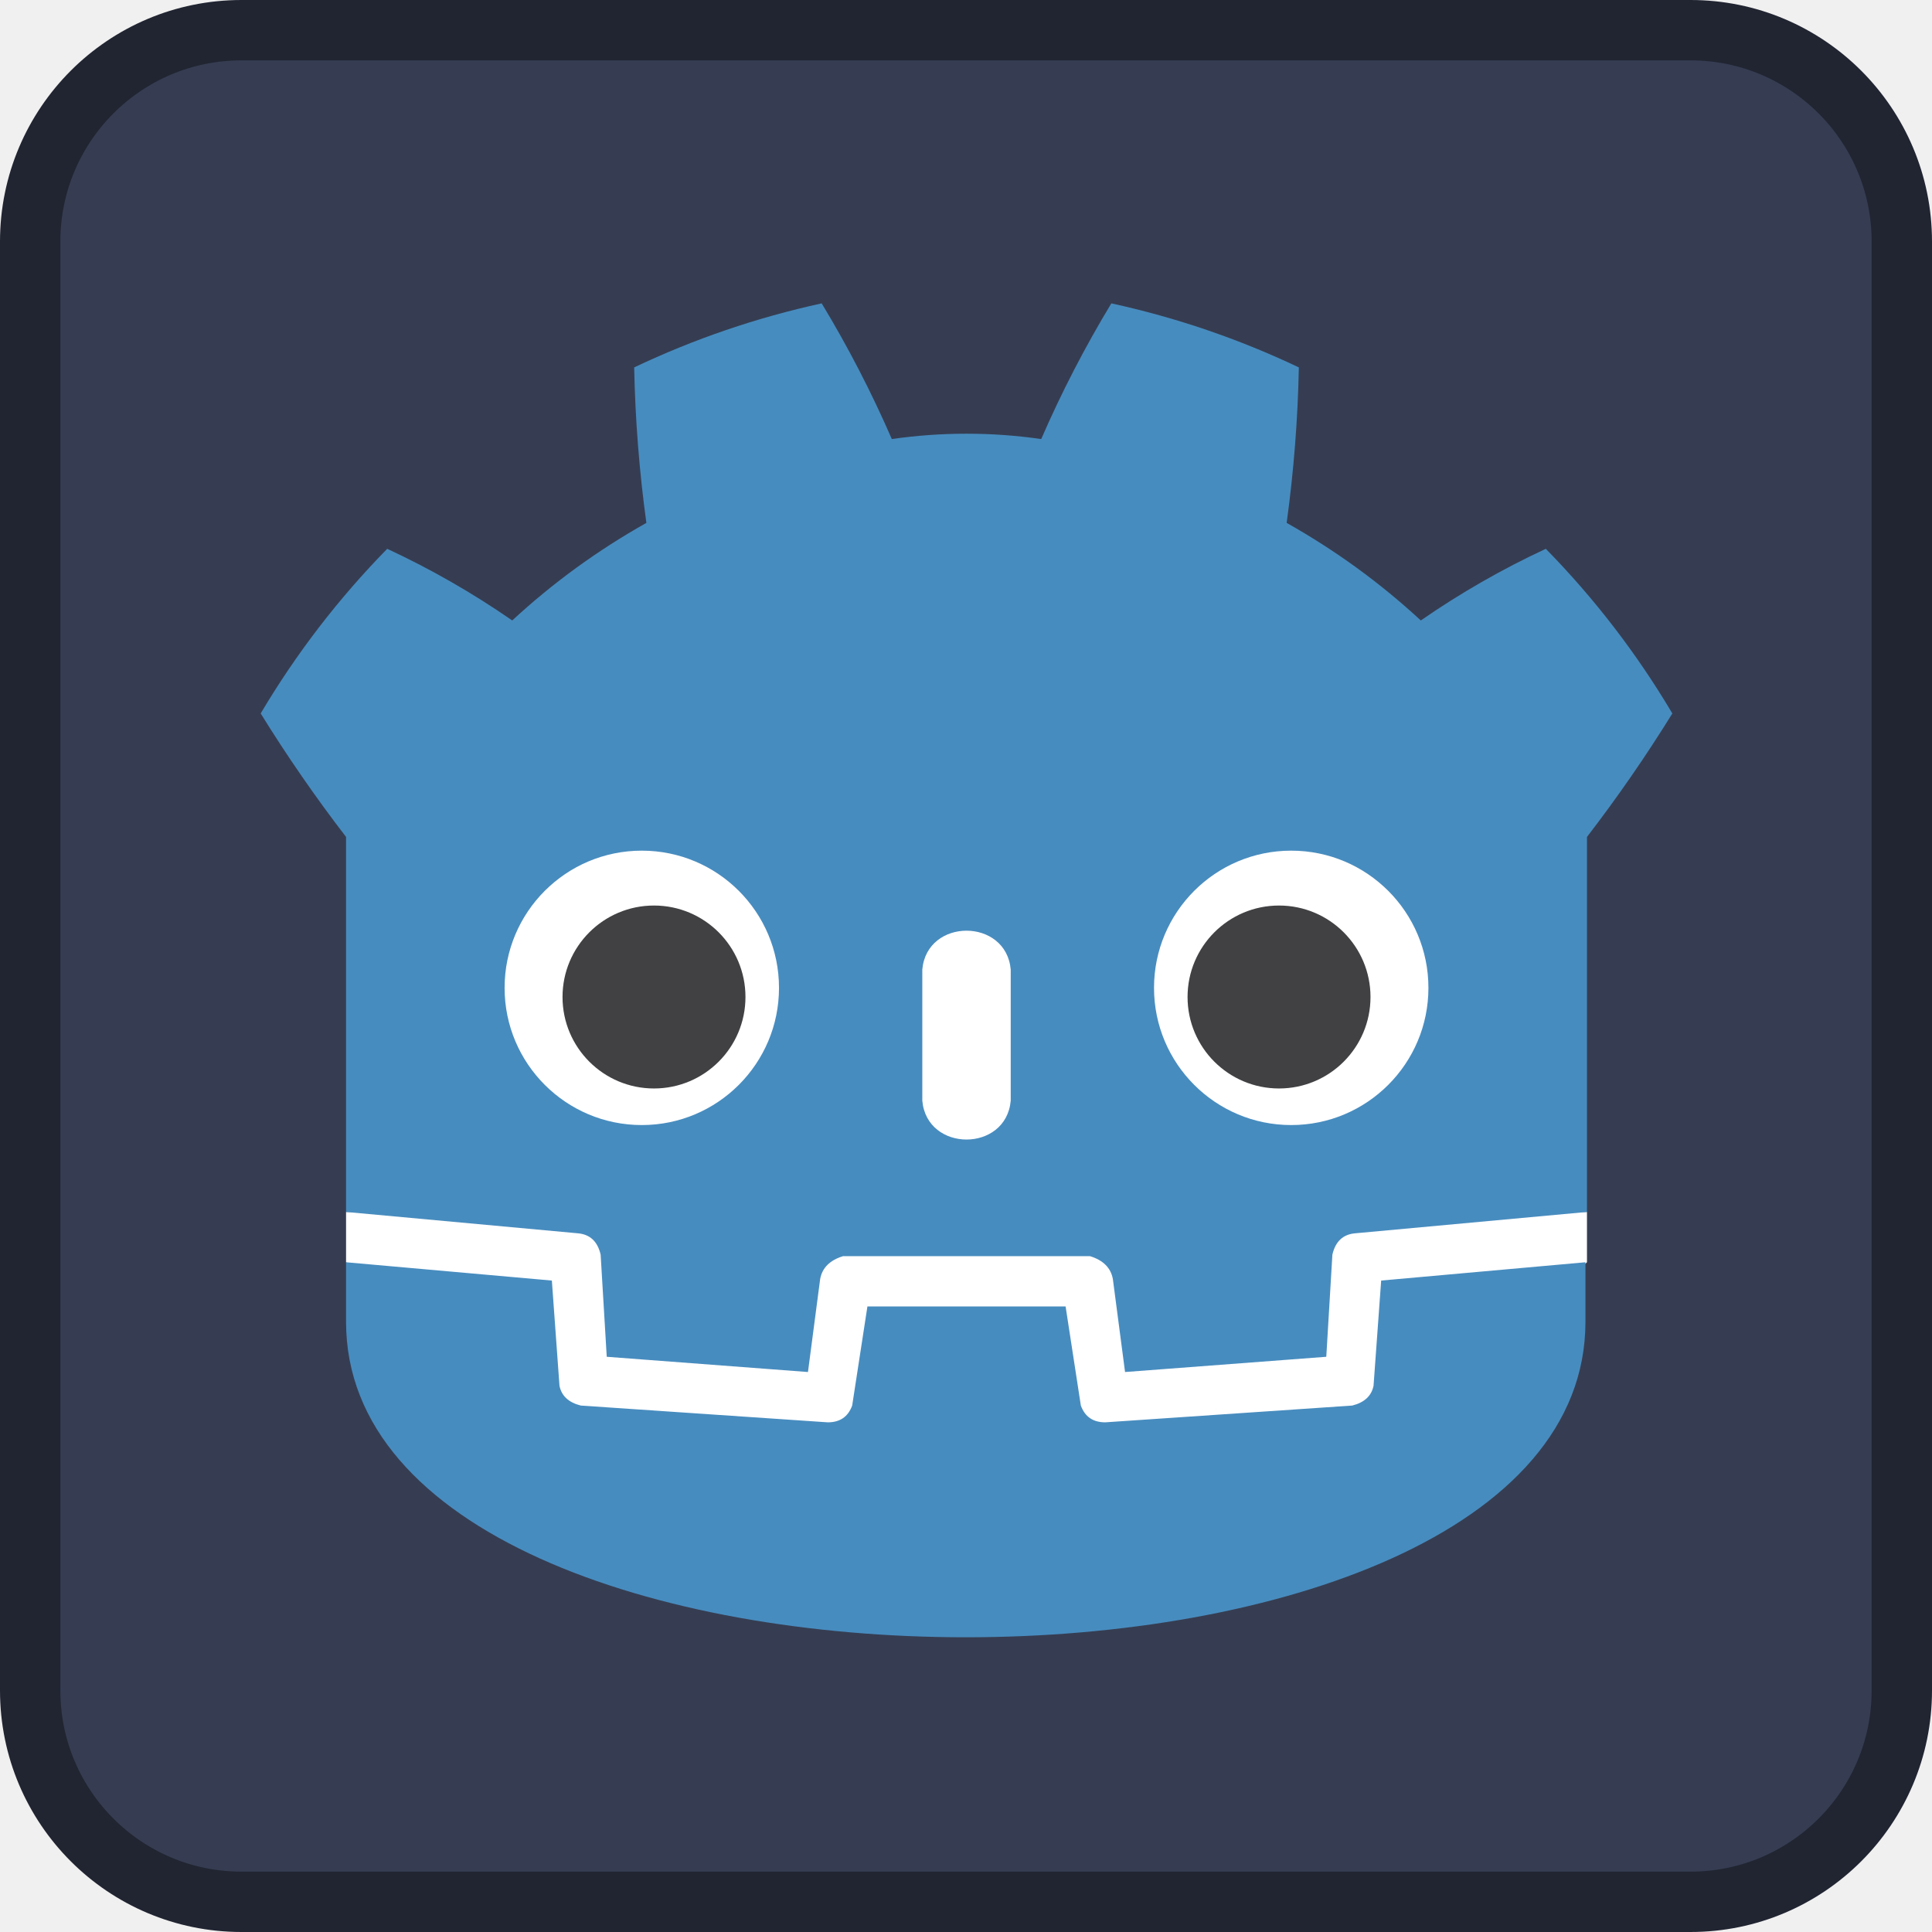
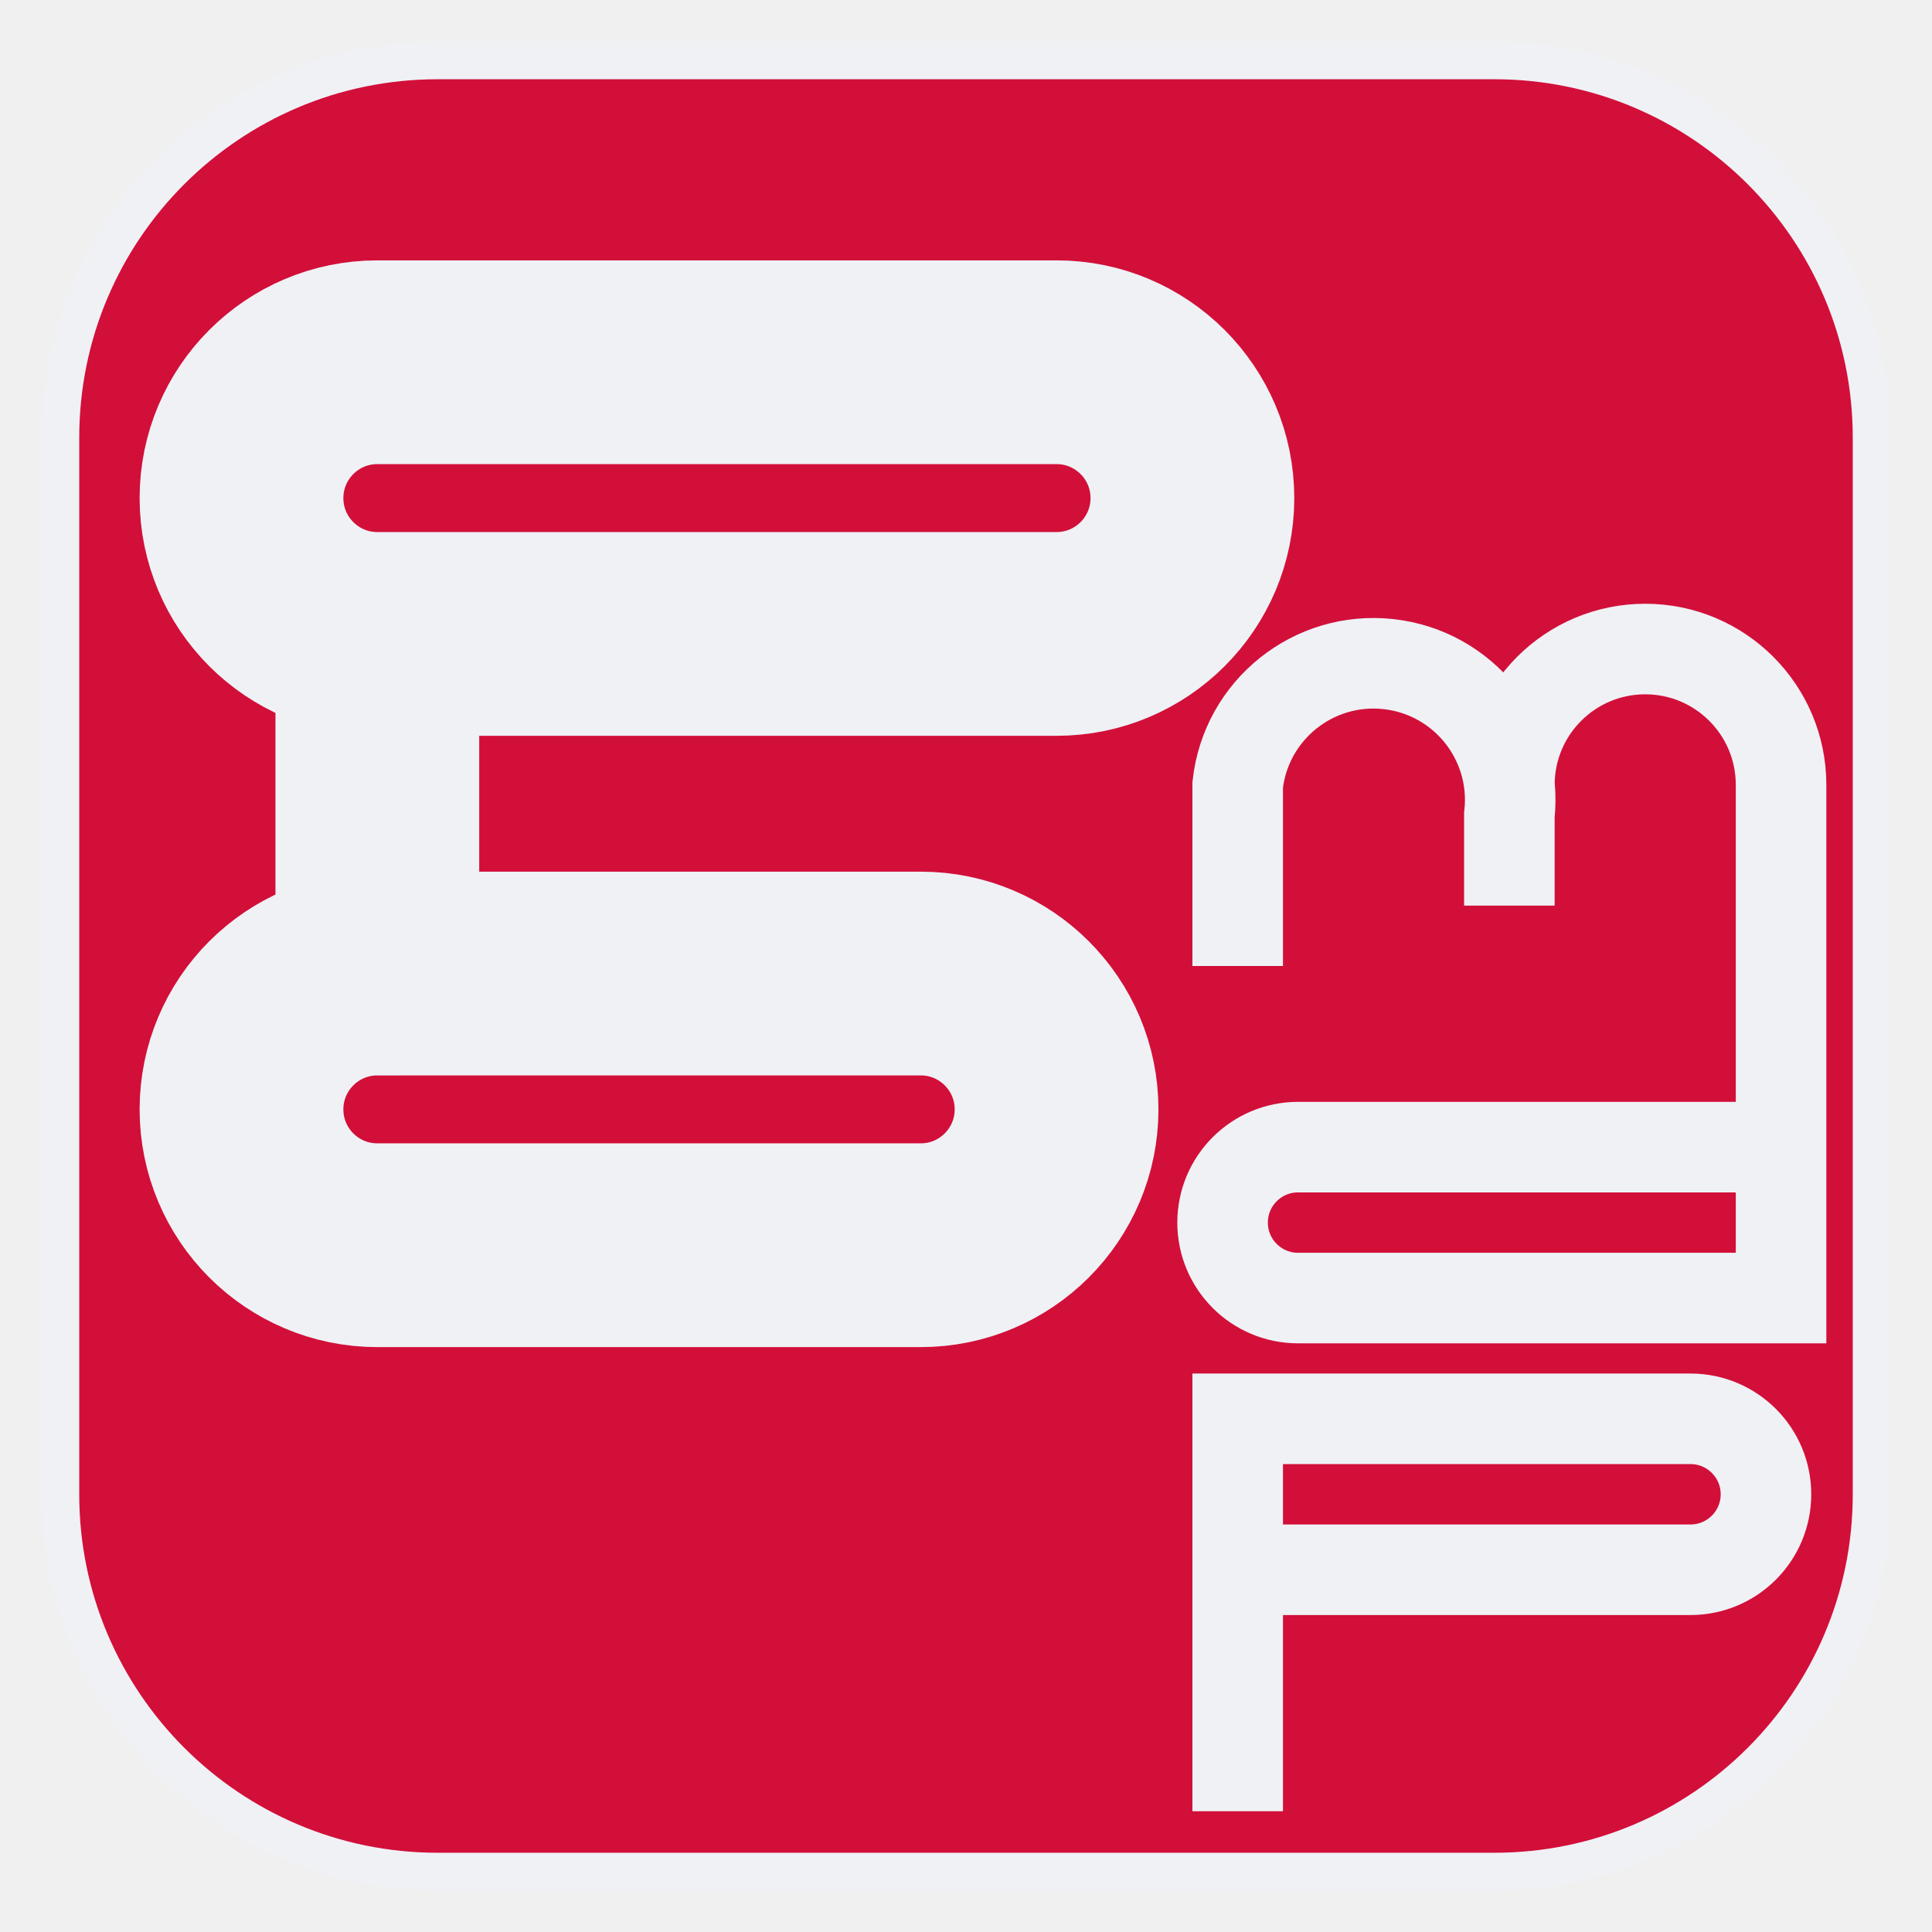
- <svg xmlns="http://www.w3.org/2000/svg" height="128" width="128">
-   <rect x="2" y="2" width="124" height="124" rx="14" fill="#363d52" stroke="#212532" stroke-width="4" />
-   <g transform="scale(.101) translate(122 122)">
-     <g fill="#fff">
-       <path d="M105 673v33q407 354 814 0v-33z" />
-       <path fill="#478cbf" d="m105 673 152 14q12 1 15 14l4 67 132 10 8-61q2-11 15-15h162q13 4 15 15l8 61 132-10 4-67q3-13 15-14l152-14V427q30-39 56-81-35-59-83-108-43 20-82 47-40-37-88-64 7-51 8-102-59-28-123-42-26 43-46 89-49-7-98 0-20-46-46-89-64 14-123 42 1 51 8 102-48 27-88 64-39-27-82-47-48 49-83 108 26 42 56 81zm0 33v39c0 276 813 276 813 0v-39l-134 12-5 69q-2 10-14 13l-162 11q-12 0-16-11l-10-65H447l-10 65q-4 11-16 11l-162-11q-12-3-14-13l-5-69z" />
-       <path d="M483 600c3 34 55 34 58 0v-86c-3-34-55-34-58 0z" />
-       <circle cx="725" cy="526" r="90" />
-       <circle cx="299" cy="526" r="90" />
-     </g>
-     <g fill="#414042">
-       <circle cx="307" cy="532" r="60" />
-       <circle cx="717" cy="532" r="60" />
-     </g>
+ <svg xmlns="http://www.w3.org/2000/svg" width="256" height="256">
+   <rect width="240" height="240" x="8" y="8" rx="50" fill="#d20f39" stroke="#eff1f5" stroke-width="5" />
+   <g stroke-width="12" fill="none" stroke="#eff1f5">
+     <path d="M62.222 21.333h-40a1 1 0 000 16h40a1 1 0 000-16m-40 16v20a1 1 0 000 16h32a1 1 0 000-16h-32" transform="scale(2.25)" />
+     <path d="M164 128l0-24a1 1 0 0136 4v12m0-16a1 1 0 0136 0l0 24v8l0 36h-64a1 1 0 010-20h64M164 240V188H224A1 1 0 01224 208H164" />
  </g>
</svg>
